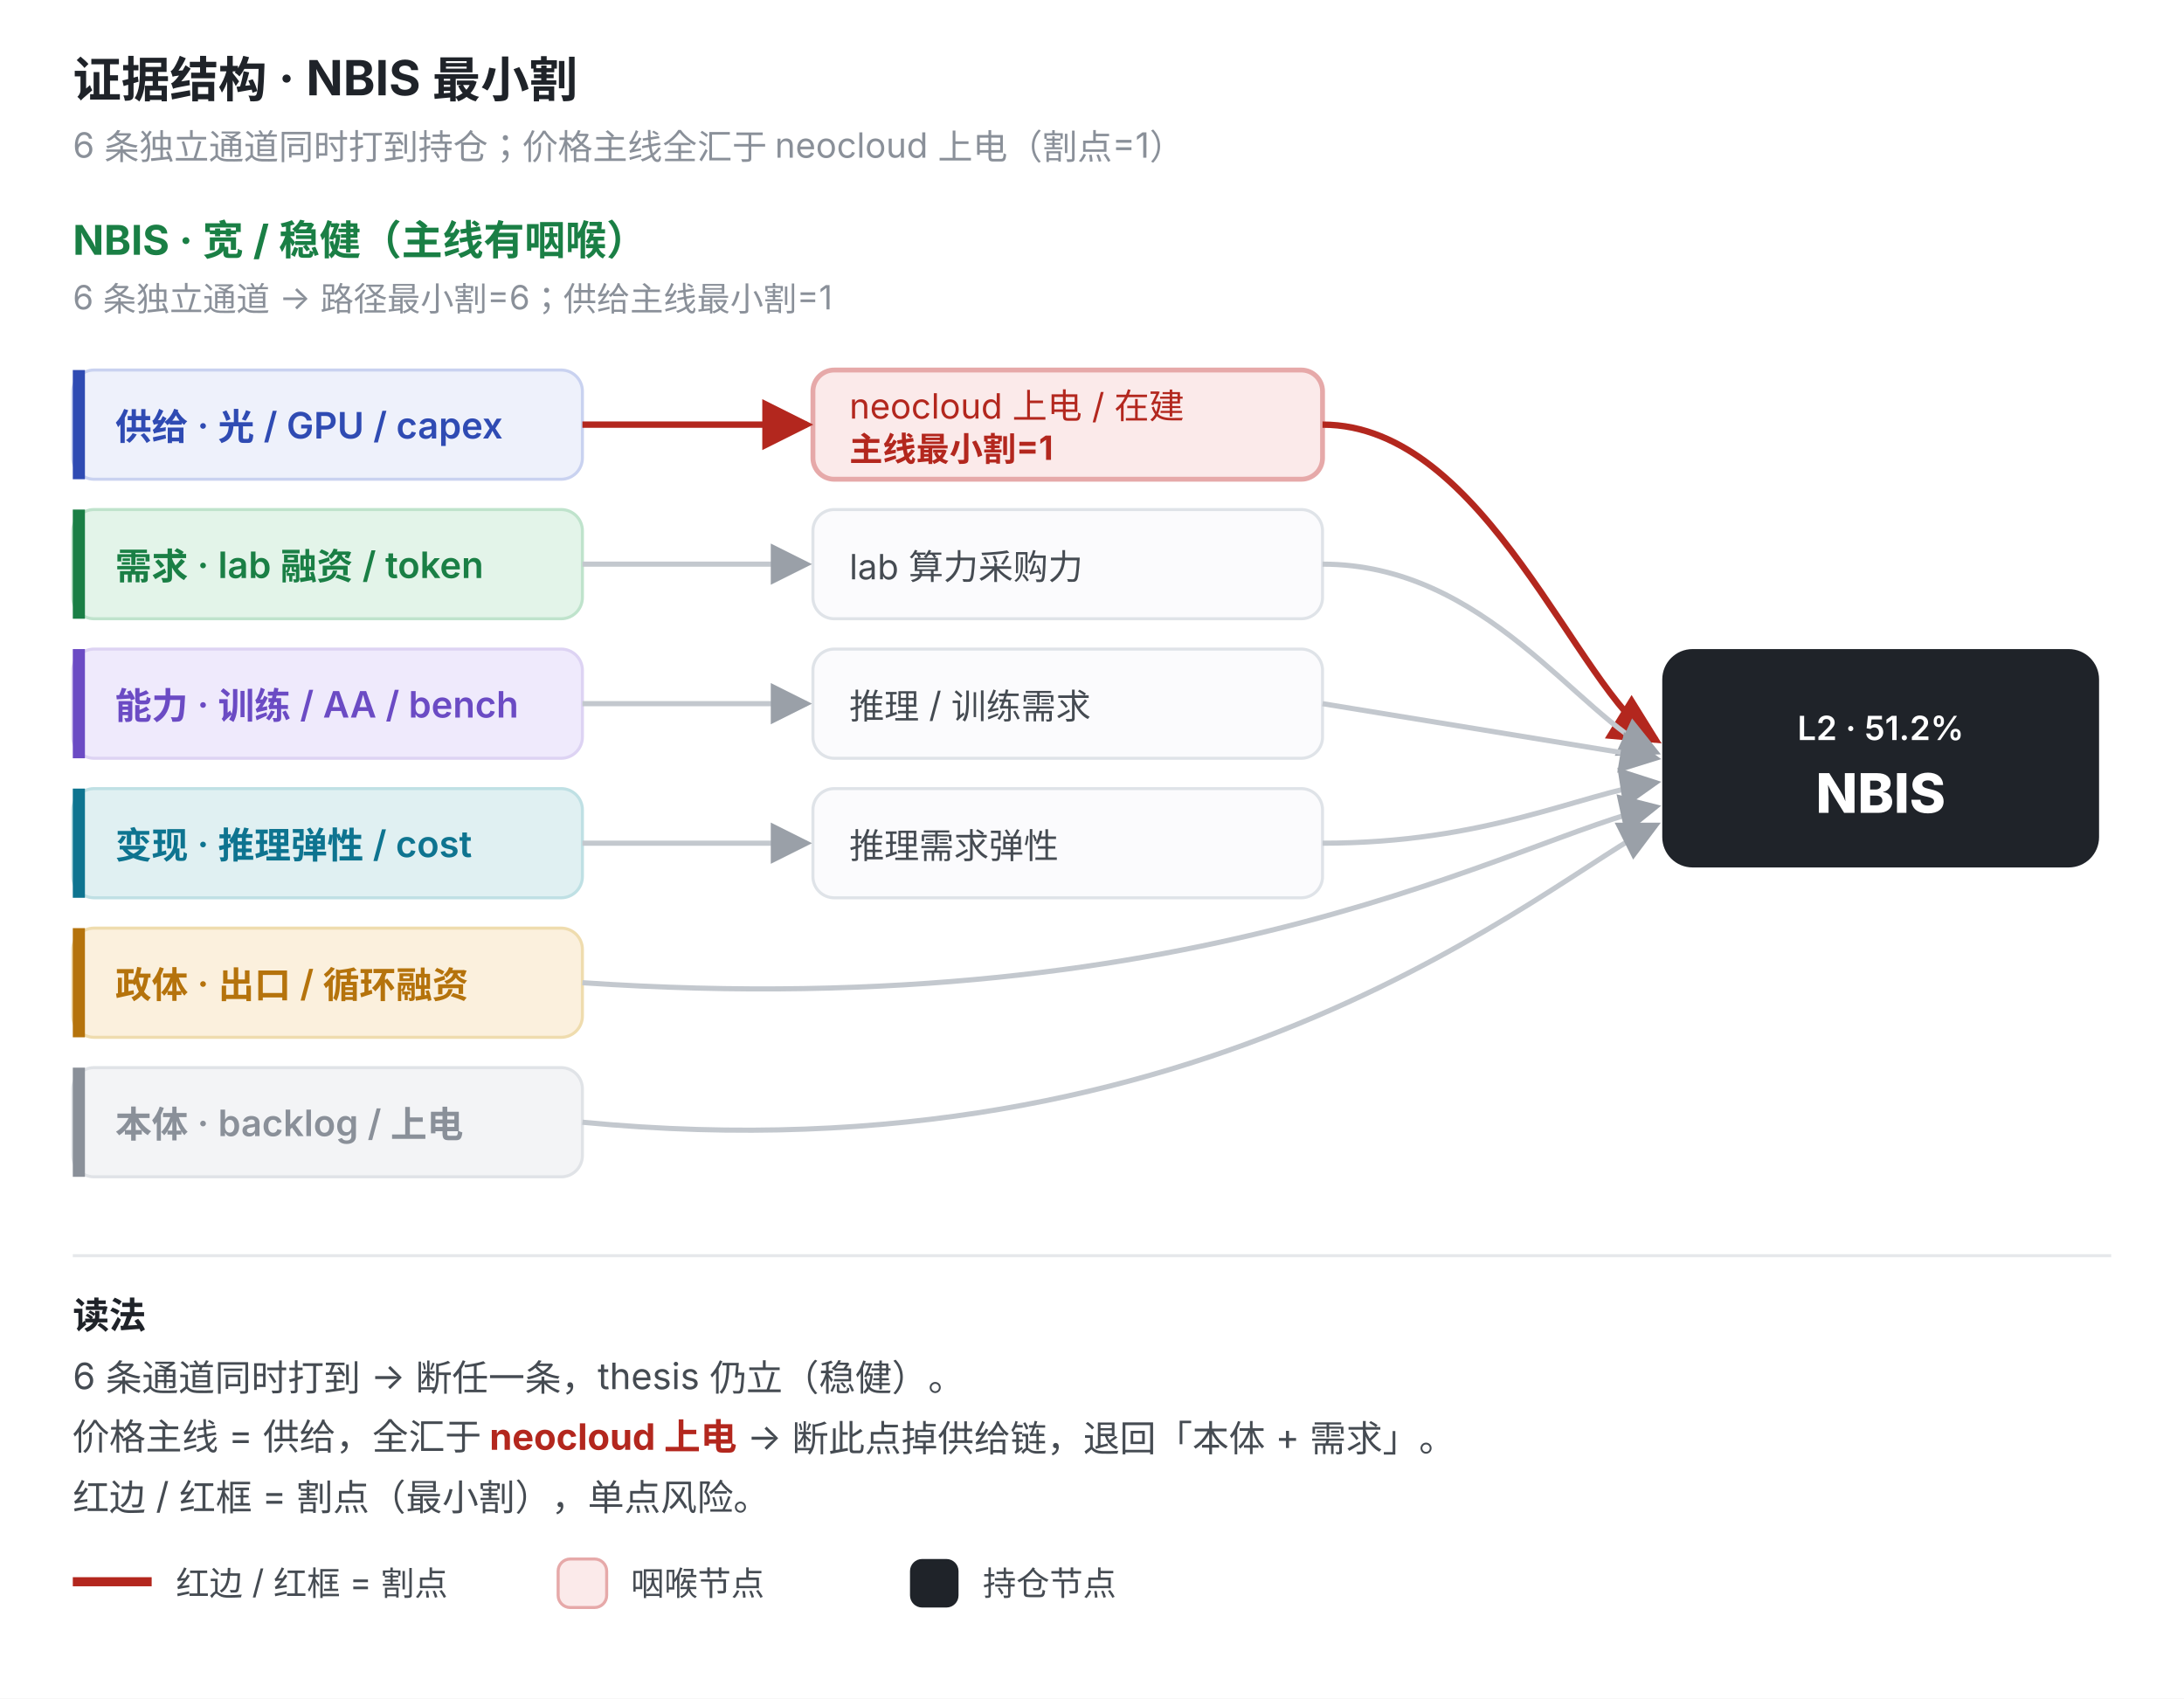
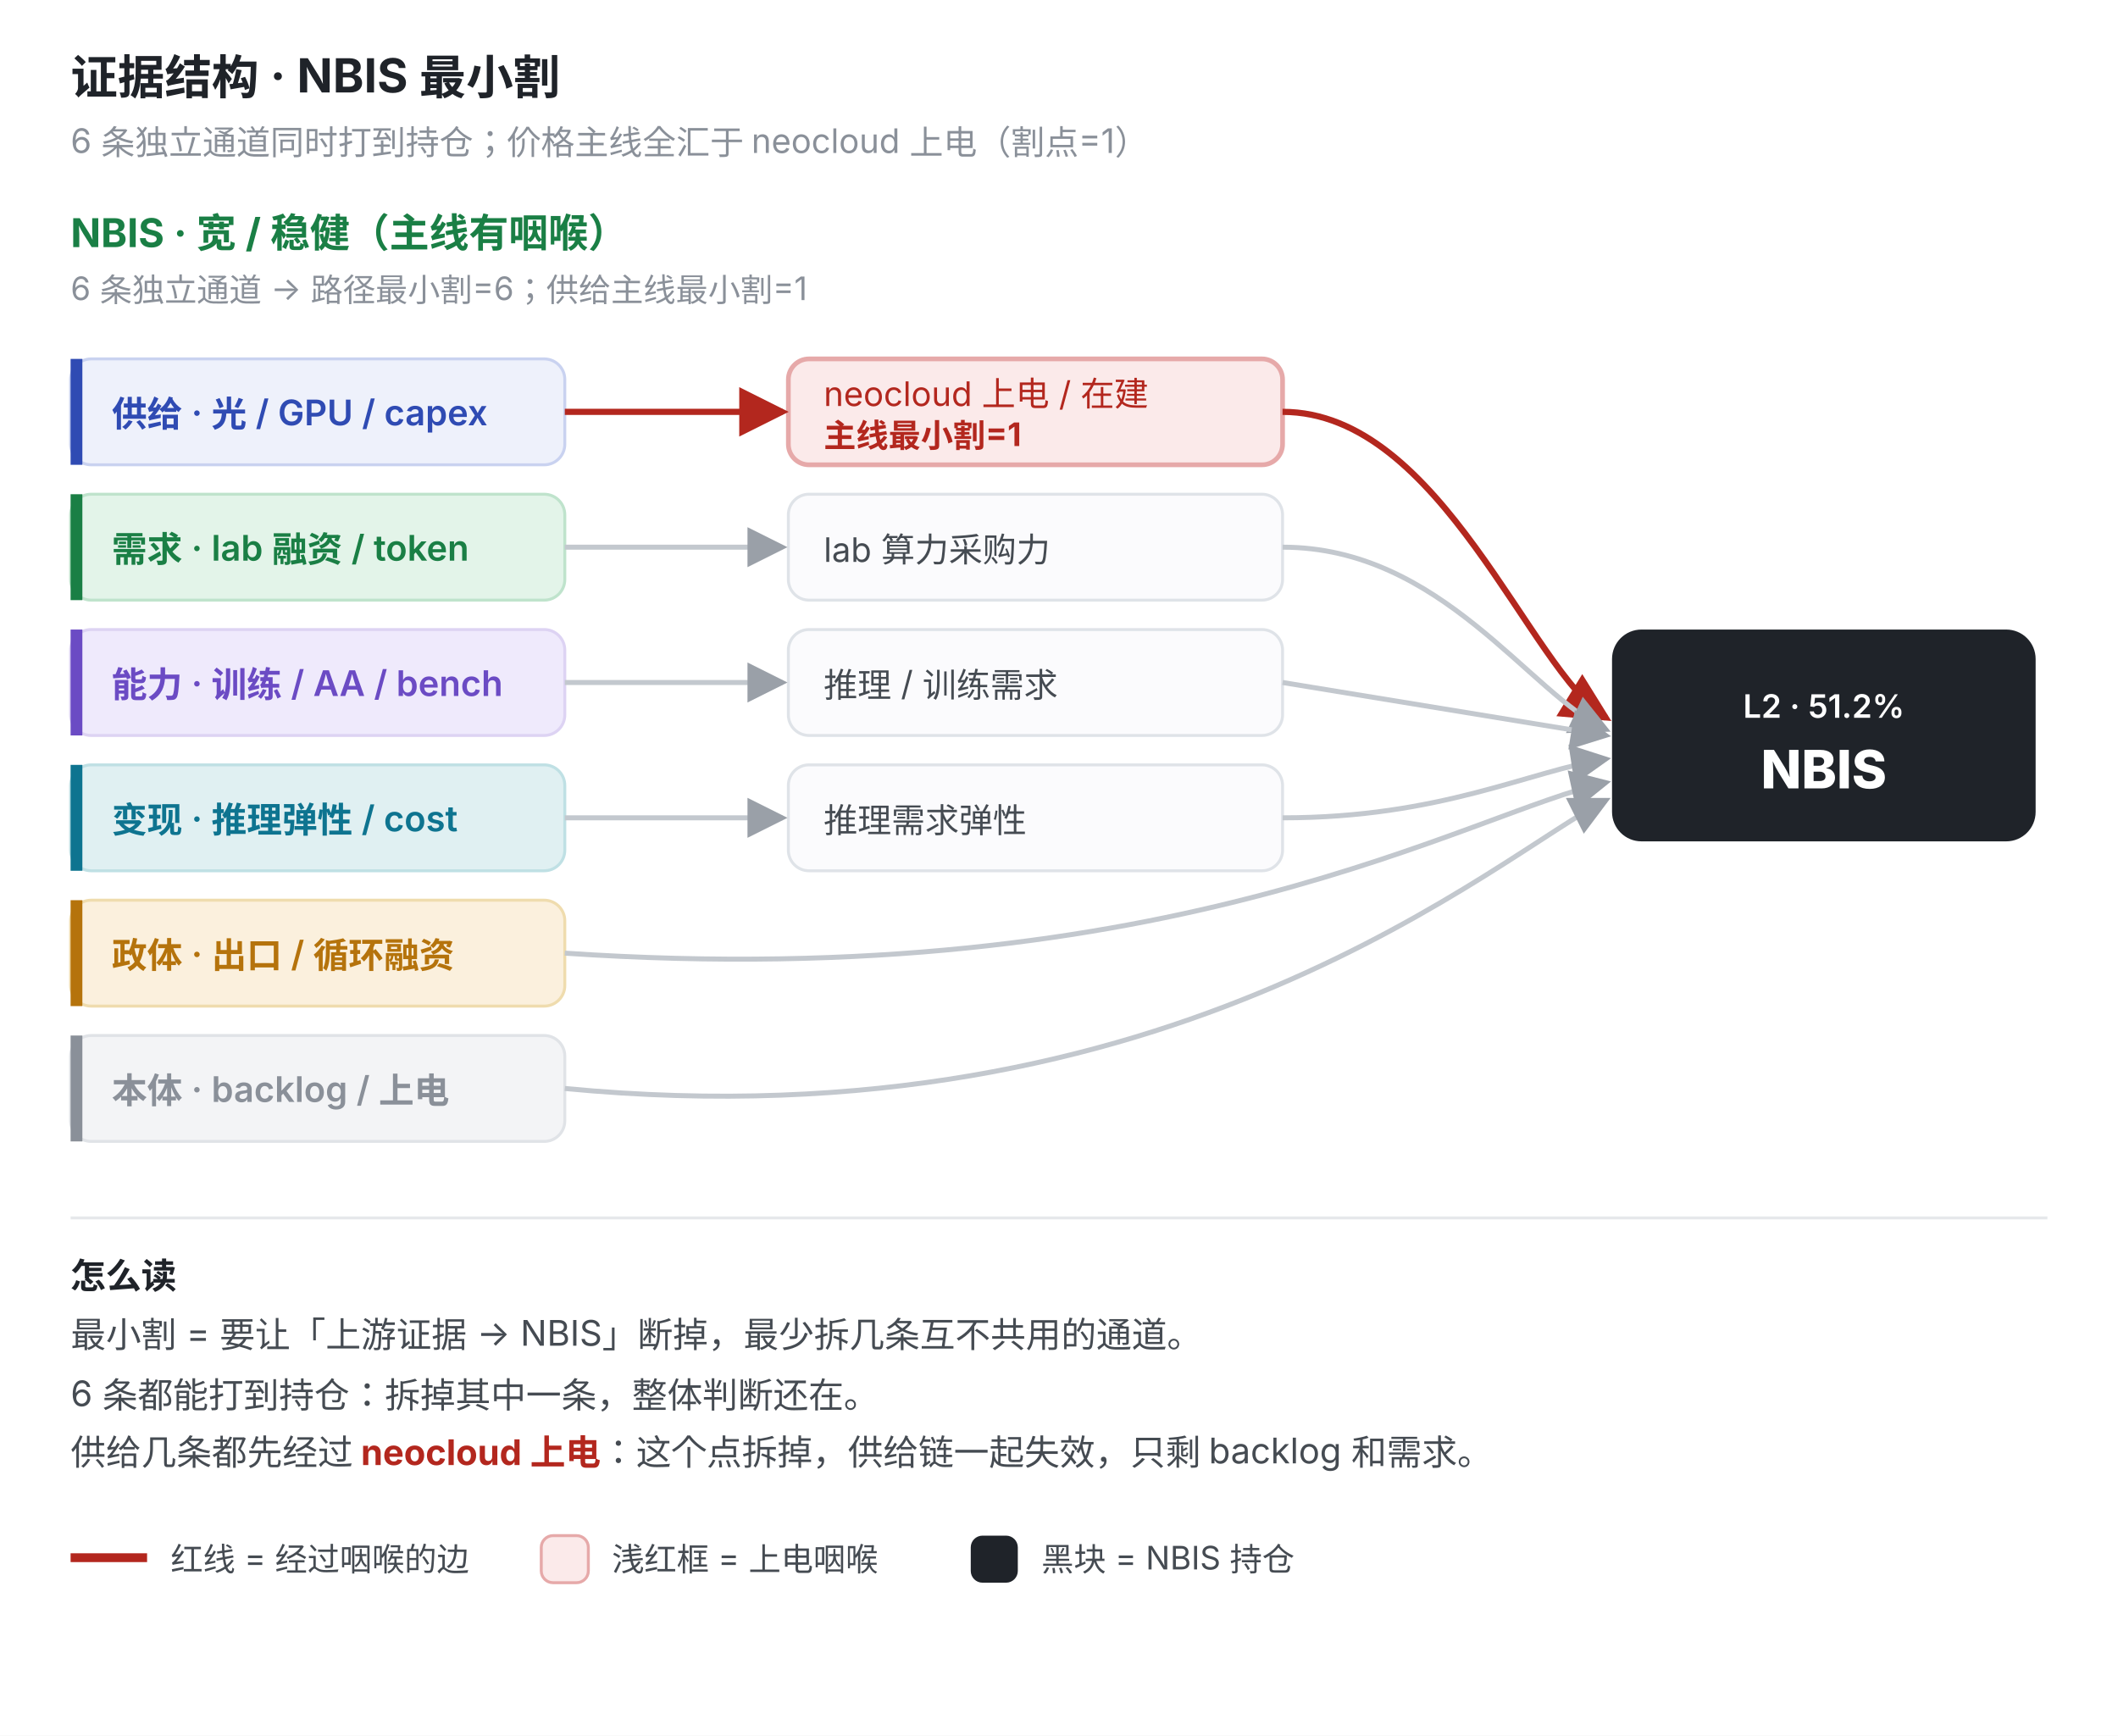
- <svg xmlns="http://www.w3.org/2000/svg" viewBox="0 0 720 560" font-family="-apple-system,BlinkMacSystemFont,'PingFang SC','Microsoft YaHei',sans-serif">
+ <svg xmlns="http://www.w3.org/2000/svg" viewBox="0 0 720 590" font-family="-apple-system,BlinkMacSystemFont,'PingFang SC','Microsoft YaHei',sans-serif">
  <defs>
    <marker id="ah" markerWidth="8" markerHeight="8" refX="7" refY="4" orient="auto">
      <path d="M0,0 L8,4 L0,8 z" fill="#9aa0a8" />
    </marker>
    <marker id="ahr" markerWidth="8" markerHeight="8" refX="7" refY="4" orient="auto">
      <path d="M0,0 L8,4 L0,8 z" fill="#b3271e" />
    </marker>
  </defs>
-   <rect x="0" y="0" width="720" height="560" fill="#ffffff" />
+   <rect x="0" y="0" width="720" height="590" fill="#ffffff" />
  <text x="24" y="32" fill="#1f2329" font-size="16" font-weight="700">证据结构 · NBIS 最小割</text>
  <text x="24" y="52" fill="#8a9099" font-size="11.5">6 条独立通道同时打到持仓；价格主线全汇于 neocloud 上电（割点=1）</text>
  <text x="24" y="84" fill="#1a7f45" font-size="13.5" font-weight="700">NBIS · 宽 / 稳健（主线有咽喉）</text>
  <text x="24" y="102" fill="#8a9099" font-size="11">6 条独立通道 → 路径最小割=6；供给主线最小割=1</text>
  <g>
    <rect x="24" y="122" width="168" height="36" rx="7" fill="#eef1fb" stroke="#c9d2f0" />
    <rect x="24" y="122" width="4" height="36" fill="#2f4bb3" />
    <text x="38" y="145" fill="#2f4bb3" font-size="12" font-weight="600">供给 · 光 / GPU / capex</text>
    <rect x="24" y="168" width="168" height="36" rx="7" fill="#e3f4e9" stroke="#bfe3cc" />
    <rect x="24" y="168" width="4" height="36" fill="#1a7f45" />
    <text x="38" y="191" fill="#1a7f45" font-size="12" font-weight="600">需求 · lab 融资 / token</text>
    <rect x="24" y="214" width="168" height="36" rx="7" fill="#efeafc" stroke="#ddd3f3" />
    <rect x="24" y="214" width="4" height="36" fill="#6b4bc4" />
    <text x="38" y="237" fill="#6b4bc4" font-size="12" font-weight="600">能力 · 训练 / AA / bench</text>
    <rect x="24" y="260" width="168" height="36" rx="7" fill="#e0f0f2" stroke="#bfe0e4" />
    <rect x="24" y="260" width="4" height="36" fill="#0e7490" />
    <text x="38" y="283" fill="#0e7490" font-size="12" font-weight="600">变现 · 推理弹性 / cost</text>
    <rect x="24" y="306" width="168" height="36" rx="7" fill="#fbf0dd" stroke="#efdcae" />
    <rect x="24" y="306" width="4" height="36" fill="#b5730c" />
    <text x="38" y="329" fill="#b5730c" font-size="12" font-weight="600">政体 · 出口 / 循环融资</text>
    <rect x="24" y="352" width="168" height="36" rx="7" fill="#f3f4f6" stroke="#e0e3e7" />
    <rect x="24" y="352" width="4" height="36" fill="#8a9099" />
    <text x="38" y="375" fill="#8a9099" font-size="12" font-weight="600">本体 · backlog / 上电</text>
  </g>
  <g>
    <rect x="268" y="122" width="168" height="36" rx="7" fill="#fbeaea" stroke="#e6a9a9" stroke-width="1.6" />
    <text x="280" y="138" fill="#b3271e" font-size="11.5">neocloud 上电 / 在建</text>
    <text x="280" y="152" fill="#b3271e" font-size="11" font-weight="700">主线最小割=1</text>
    <rect x="268" y="168" width="168" height="36" rx="7" fill="#fbfbfd" stroke="#dfe3e8" />
    <text x="280" y="191" fill="#454b52" font-size="11.5">lab 算力采购力</text>
    <rect x="268" y="214" width="168" height="36" rx="7" fill="#fbfbfd" stroke="#dfe3e8" />
    <text x="280" y="237" fill="#454b52" font-size="11.5">推理 / 训练需求</text>
    <rect x="268" y="260" width="168" height="36" rx="7" fill="#fbfbfd" stroke="#dfe3e8" />
    <text x="280" y="283" fill="#454b52" font-size="11.5">推理需求弹性</text>
  </g>
  <defs>
    <marker id="ah2" markerWidth="8" markerHeight="8" refX="7" refY="4" orient="auto">
      <path d="M0,0 L8,4 L0,8 z" fill="#9aa0a8" />
    </marker>
    <marker id="ahr2" markerWidth="8" markerHeight="8" refX="7" refY="4" orient="auto">
      <path d="M0,0 L8,4 L0,8 z" fill="#b3271e" />
    </marker>
  </defs>
  <line x1="192" y1="140" x2="266" y2="140" stroke="#b3271e" stroke-width="2.1" marker-end="url(#ahr2)" />
  <line x1="192" y1="186" x2="266" y2="186" stroke="#c3c8ce" stroke-width="1.7" marker-end="url(#ah2)" />
  <line x1="192" y1="232" x2="266" y2="232" stroke="#c3c8ce" stroke-width="1.7" marker-end="url(#ah2)" />
  <line x1="192" y1="278" x2="266" y2="278" stroke="#c3c8ce" stroke-width="1.7" marker-end="url(#ah2)" />
  <rect x="548" y="214" width="144" height="72" rx="10" fill="#1f2329" />
  <text x="620" y="244" text-anchor="middle" fill="#ffffff" font-size="11" font-weight="600">L2 · 51.2%</text>
  <text x="620" y="268" text-anchor="middle" fill="#ffffff" font-size="18" font-weight="800">NBIS</text>
  <path d="M436,140 C490,140 520,228 546,244" fill="none" stroke="#b3271e" stroke-width="2.1" marker-end="url(#ahr2)" />
  <path d="M436,186 C490,186 520,236 546,248" fill="none" stroke="#c3c8ce" stroke-width="1.7" marker-end="url(#ah2)" />
  <line x1="436" y1="232" x2="546" y2="250" stroke="#c3c8ce" stroke-width="1.7" marker-end="url(#ah2)" />
  <path d="M436,278 C490,278 520,262 546,258" fill="none" stroke="#c3c8ce" stroke-width="1.7" marker-end="url(#ah2)" />
  <path d="M192,324 C400,338 500,276 546,266" fill="none" stroke="#c3c8ce" stroke-width="1.7" marker-end="url(#ah2)" />
  <path d="M192,370 C400,390 510,290 546,272" fill="none" stroke="#c3c8ce" stroke-width="1.7" marker-end="url(#ah2)" />
  <line x1="24" y1="414" x2="696" y2="414" stroke="#e6e8eb" />
-   <text x="24" y="438" fill="#1f2329" font-size="12" font-weight="700">读法</text>
-   <text x="24" y="458" fill="#454b52" font-size="12">6 条通道同时打到 → 断任一条，thesis 仍立（稳健）。</text>
-   <text x="24" y="478" fill="#454b52" font-size="12">价格主线 = 供给，全汇于 <tspan fill="#b3271e" font-weight="700">neocloud 上电</tspan> → 断此点掉供给链，退回「本体 + 需求」。</text>
-   <text x="24" y="498" fill="#454b52" font-size="12">红边 / 红框 = 割点（最小割），单点风险。</text>
-   <rect x="24" y="520" width="26" height="3" fill="#b3271e" />
-   <text x="58" y="526" fill="#454b52" font-size="11">红边 / 红框 = 割点</text>
-   <rect x="184" y="514" width="16" height="16" rx="4" fill="#fbeaea" stroke="#e6a9a9" />
-   <text x="208" y="526" fill="#454b52" font-size="11">咽喉节点</text>
-   <rect x="300" y="514" width="16" height="16" rx="4" fill="#1f2329" />
-   <text x="324" y="526" fill="#454b52" font-size="11">持仓节点</text>
+   <text x="24" y="438" fill="#1f2329" font-size="12" font-weight="700">怎么读</text>
+   <text x="24" y="458" fill="#454b52" font-size="12">最小割 = 要让「上游证据 → NBIS」断掉，最少拆几条互不共用的通道。</text>
+   <text x="24" y="478" fill="#454b52" font-size="12">6 条都能打到持仓：拆掉其中一条，整体判断还在。</text>
+   <text x="24" y="498" fill="#454b52" font-size="12">供给几条都先经过 <tspan fill="#b3271e" font-weight="700">neocloud 上电</tspan>：这个点拆掉，供给链一起失效，只剩 backlog 和需求。</text>
+   <rect x="24" y="528" width="26" height="3" fill="#b3271e" />
+   <text x="58" y="534" fill="#454b52" font-size="11">红线 = 经过咽喉的边</text>
+   <rect x="184" y="522" width="16" height="16" rx="4" fill="#fbeaea" stroke="#e6a9a9" />
+   <text x="208" y="534" fill="#454b52" font-size="11">浅红框 = 上电咽喉</text>
+   <rect x="330" y="522" width="16" height="16" rx="4" fill="#1f2329" />
+   <text x="354" y="534" fill="#454b52" font-size="11">黑块 = NBIS 持仓</text>
</svg>
